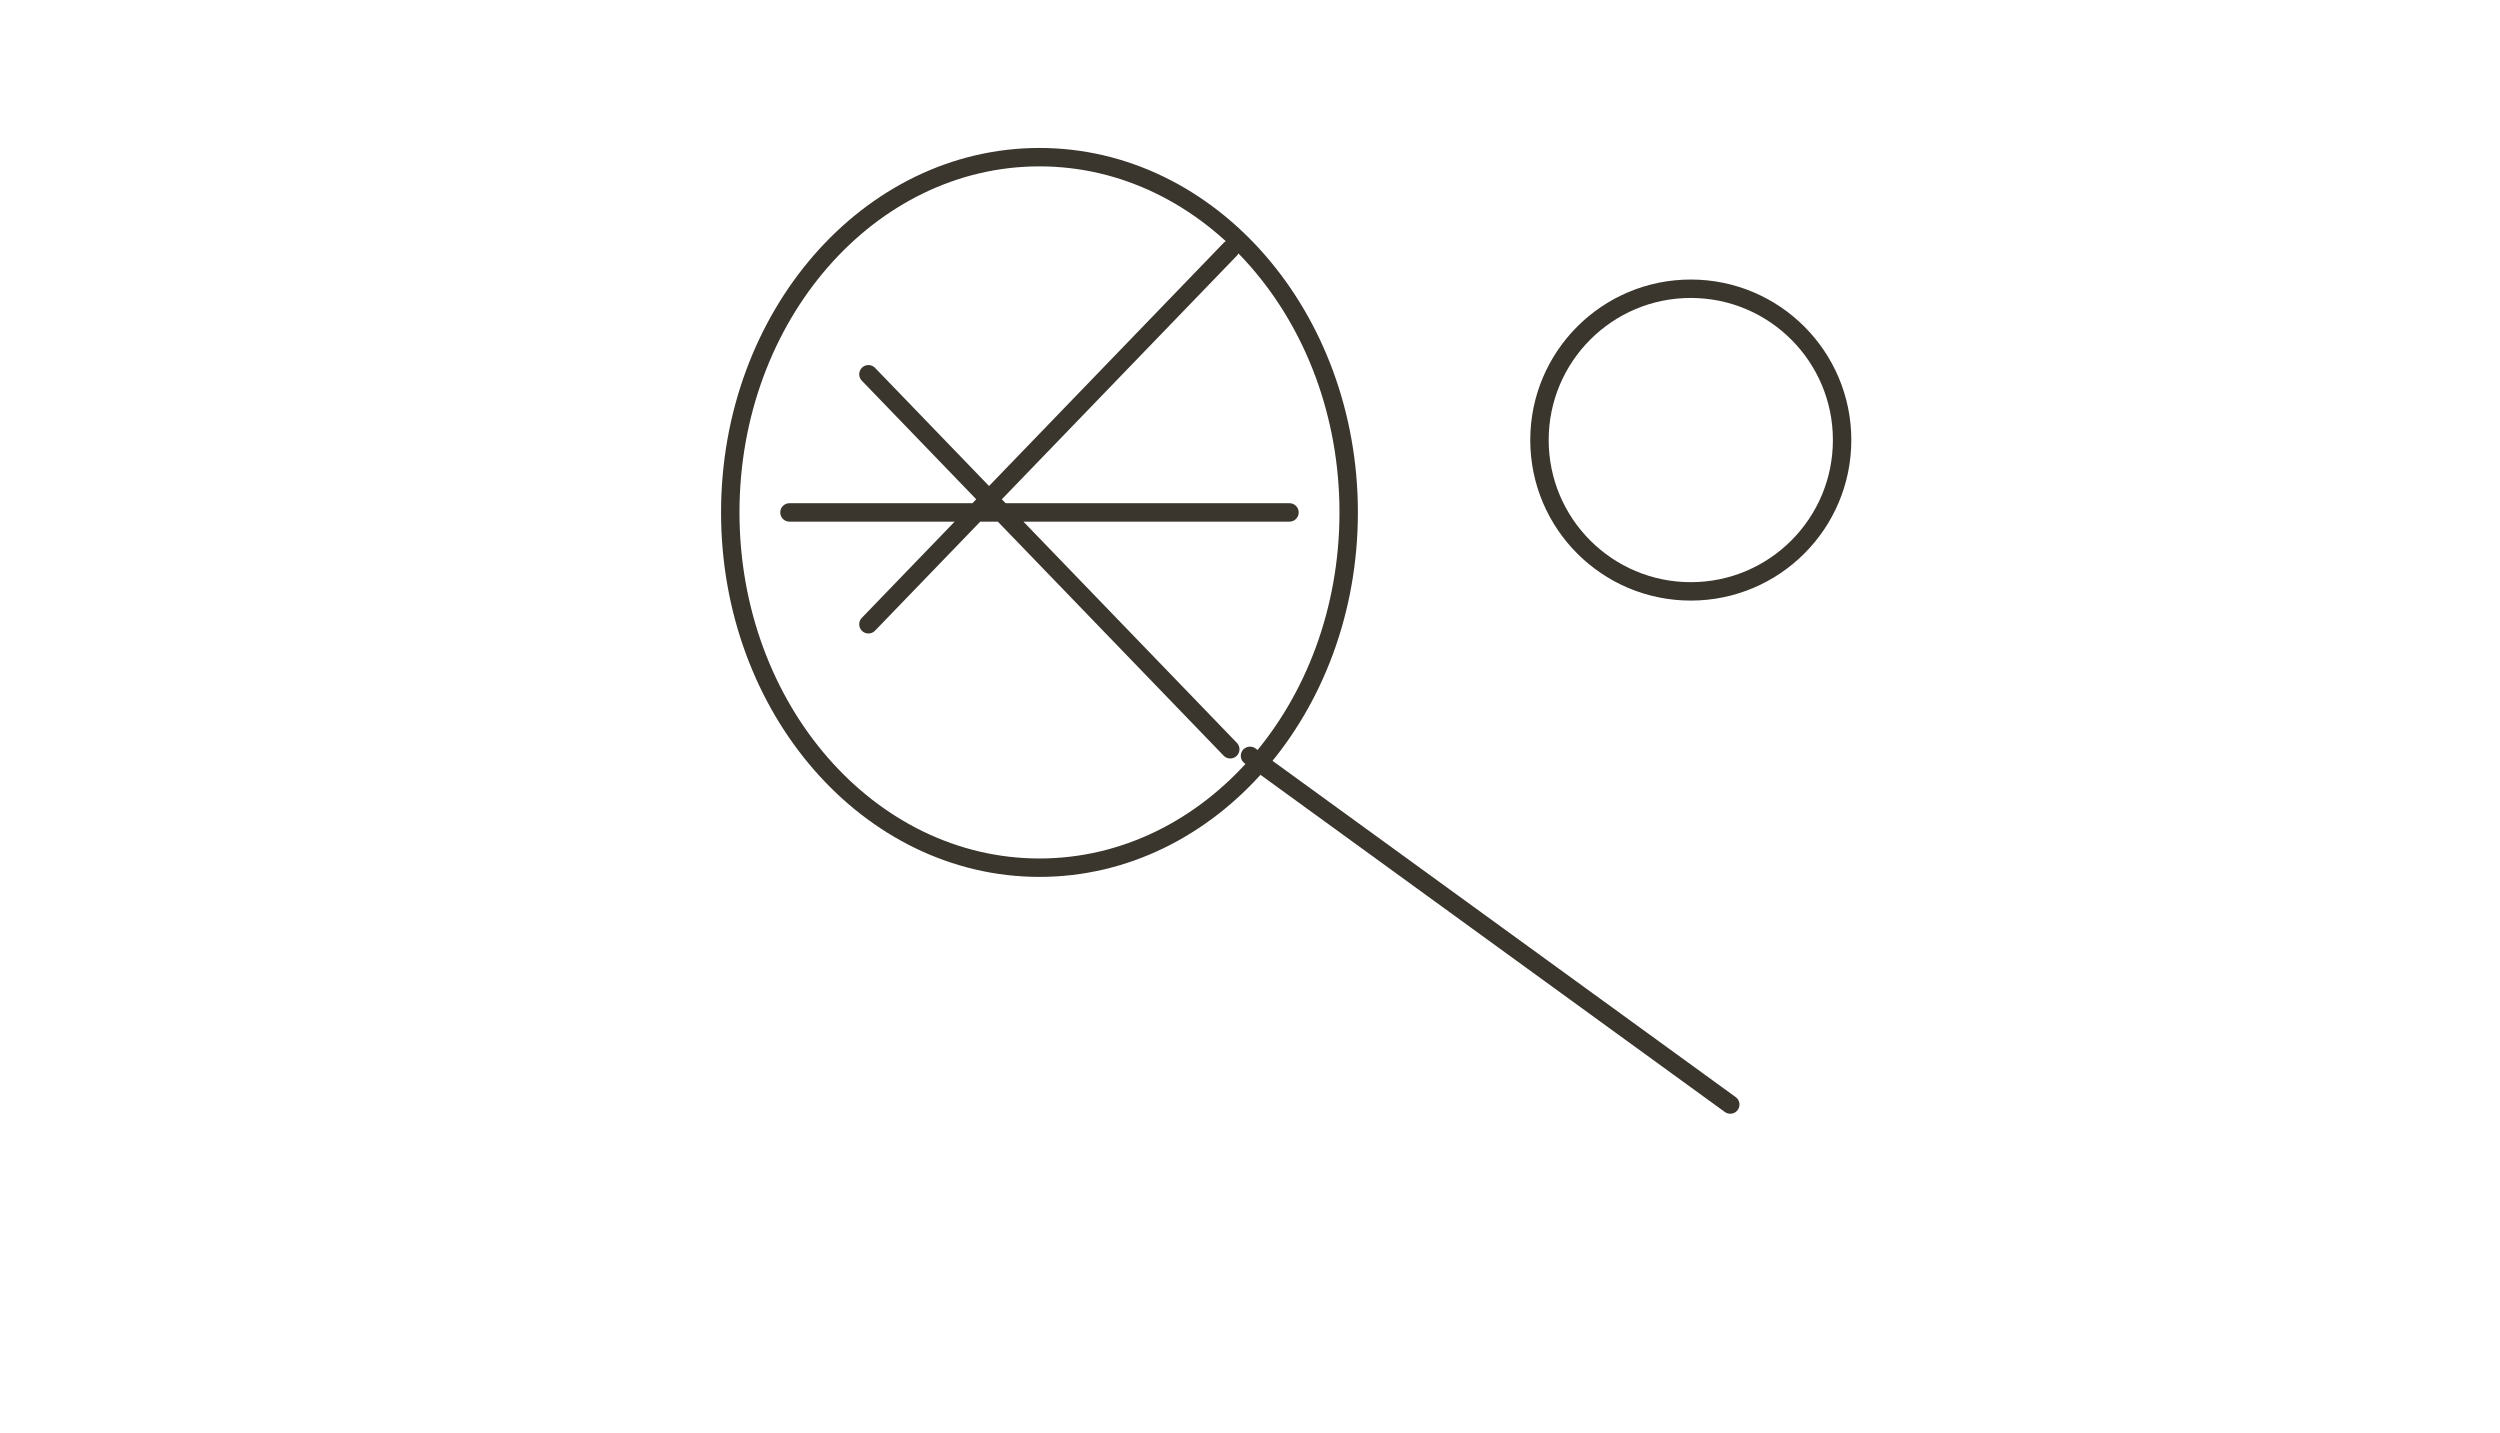
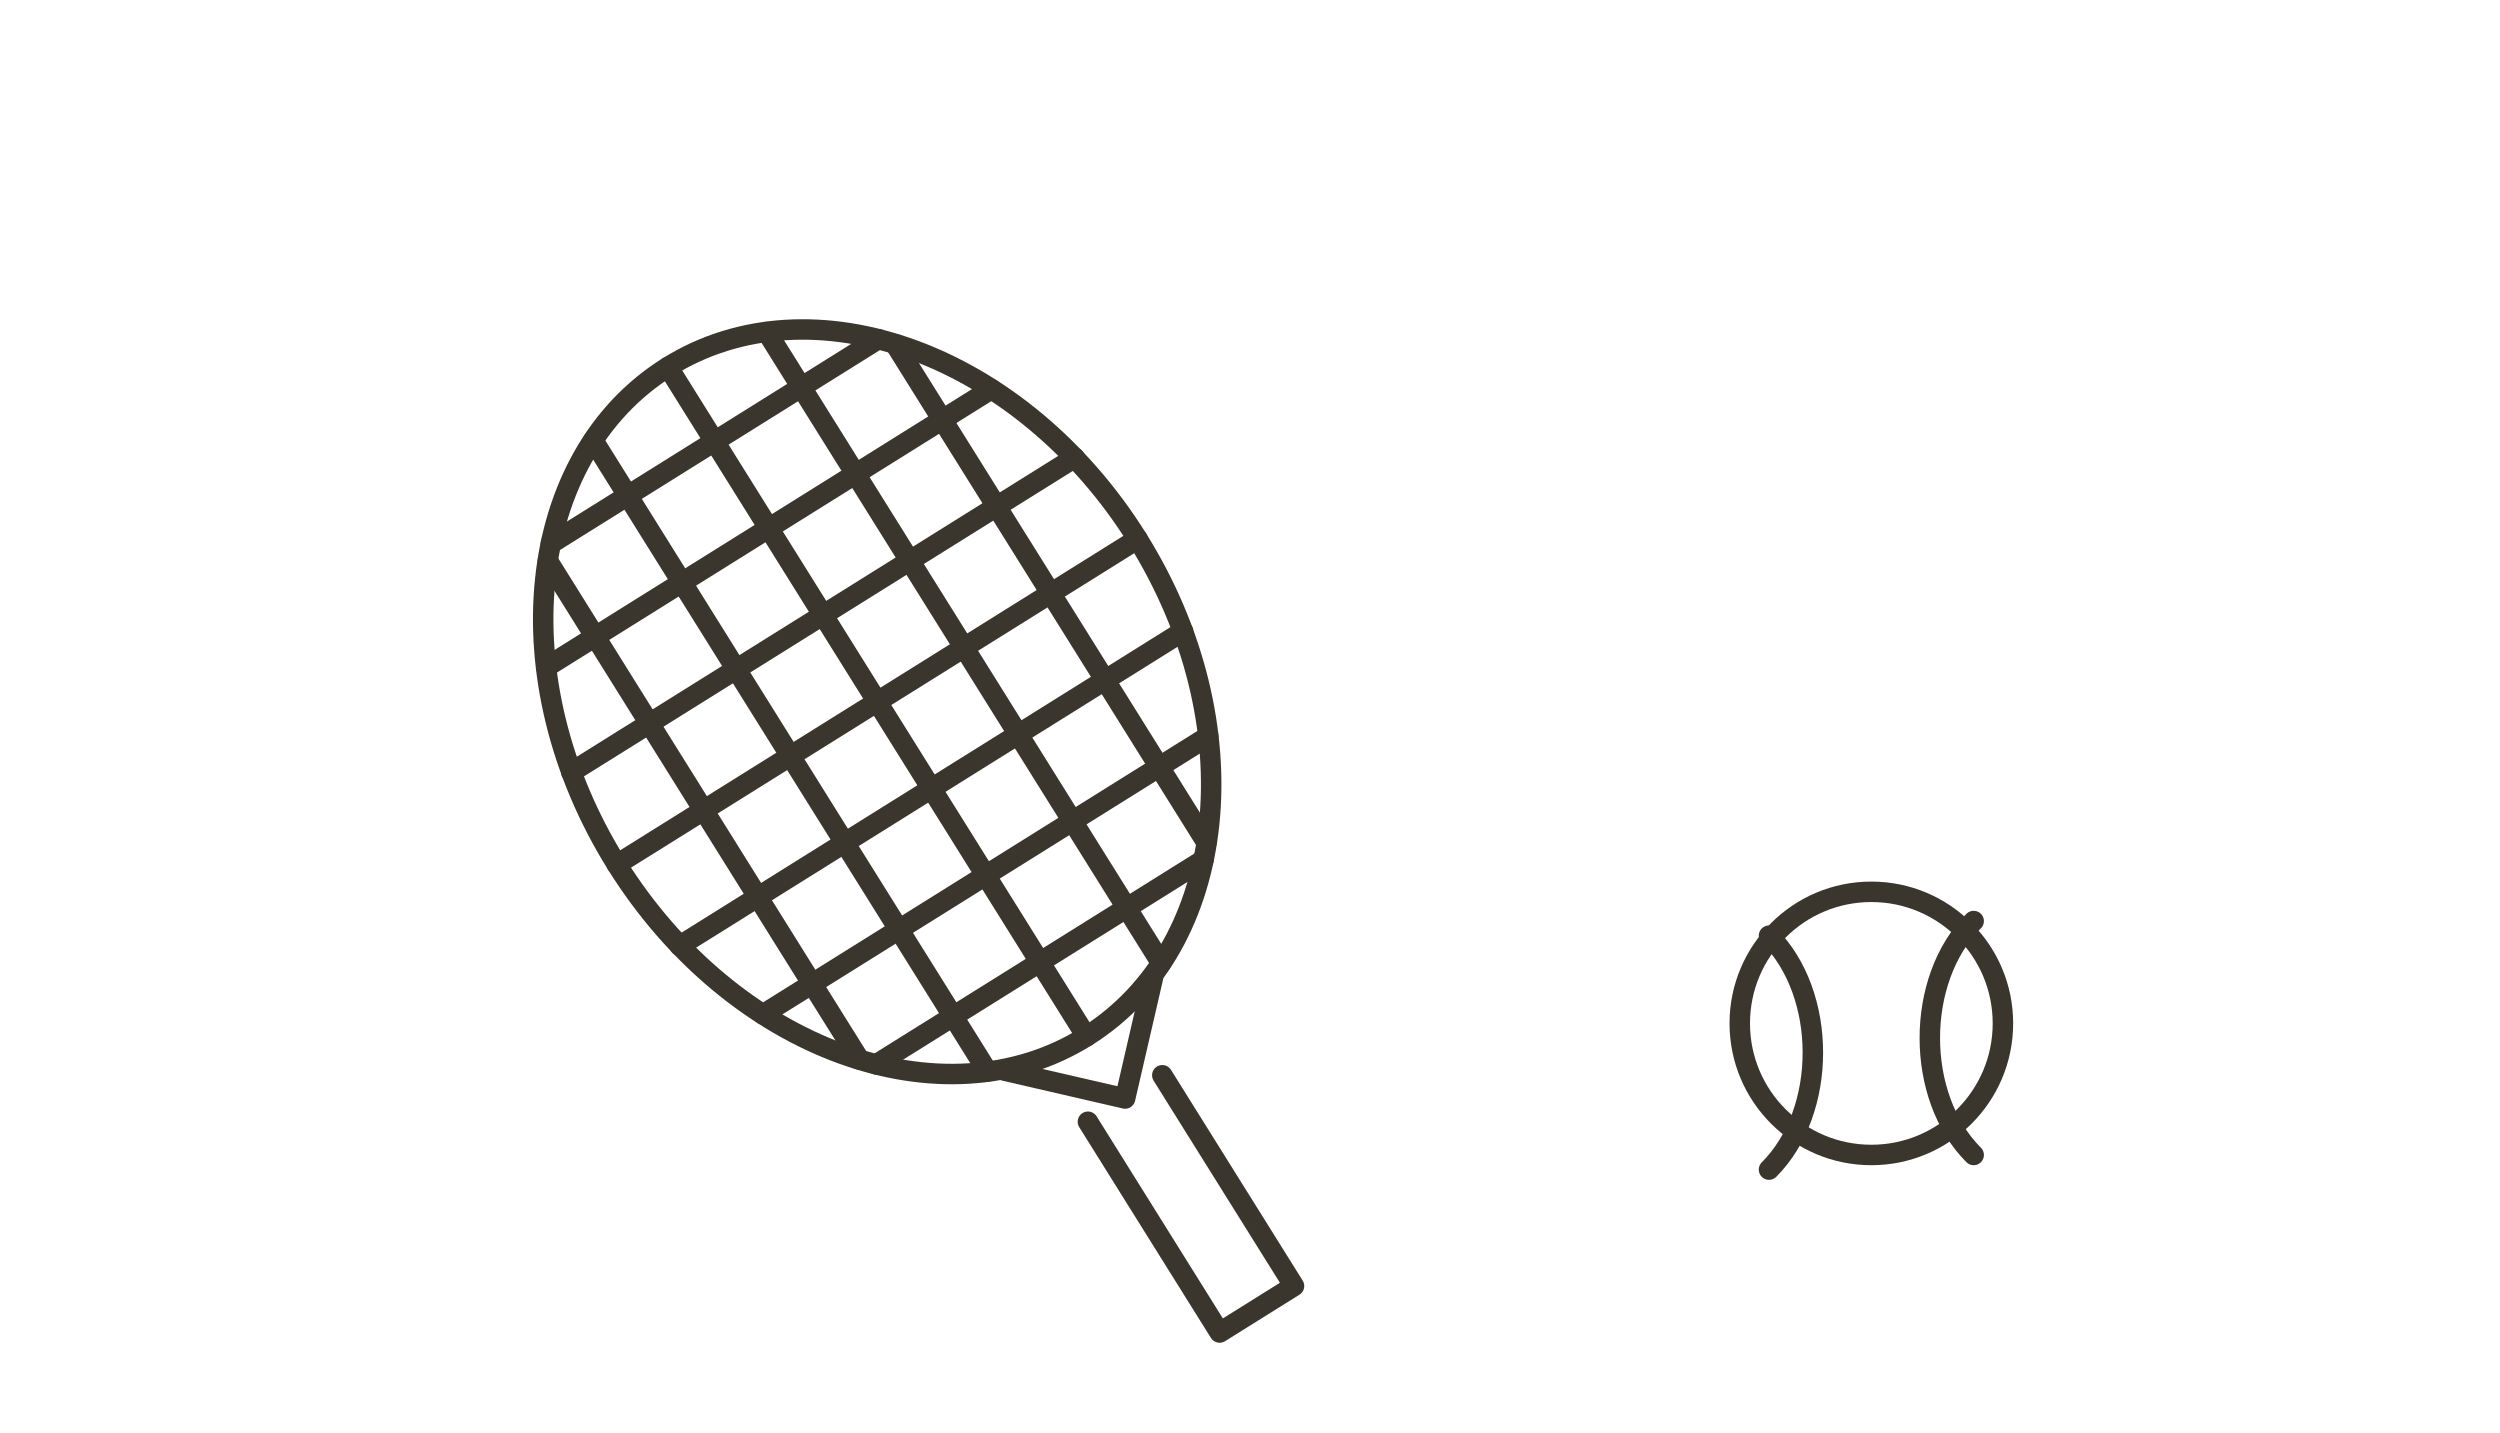
<svg xmlns="http://www.w3.org/2000/svg" width="342" height="196" viewBox="0 0 342 196" fill="none" stroke="#3A362E" stroke-width="2.8" stroke-linecap="round" stroke-linejoin="round">
-   <g transform="translate(171 89) scale(0.9) translate(-171 -89)" fill="none">
-     <g fill="none">
-       <ellipse cx="139" cy="68" rx="47" ry="54" fill="none" />
-       <path d="m171 105 73 53m-131-111 55 57m-55-19 55-57M101 68h76" fill="none" />
-       <circle cx="238" cy="57" r="23" fill="none" />
+   <g fill="none">
+     <g transform="translate(120 96) rotate(-32) translate(-150 -80)">
+       <ellipse cx="150" cy="80" rx="42" ry="54" />
+       <path d="M123.6 38H176.4" />
+       <path d="M114.1 52H185.9" />
+       <path d="M109.4 66H190.6" />
+       <path d="M108 80H192" />
+       <path d="M109.4 94H190.6" />
+       <path d="M114.1 108H185.9" />
+       <path d="M123.6 122H176.4" />
+       <path d="M122 39.8V120.2" />
+       <path d="M136 29.1V130.9" />
+       <path d="M150 26V134" />
+       <path d="M164 29.1V130.9" />
+       <path d="M178 39.8V120.2" />
+       <path d="M138 132l12 12 12-12M144 144v34h12v-34" />
    </g>
+     <circle cx="256" cy="140" r="18" />
+     <path d="M242 128c8 8 8 24 0 32M270 126c-8 8-8 24 0 32" />
  </g>
</svg>
